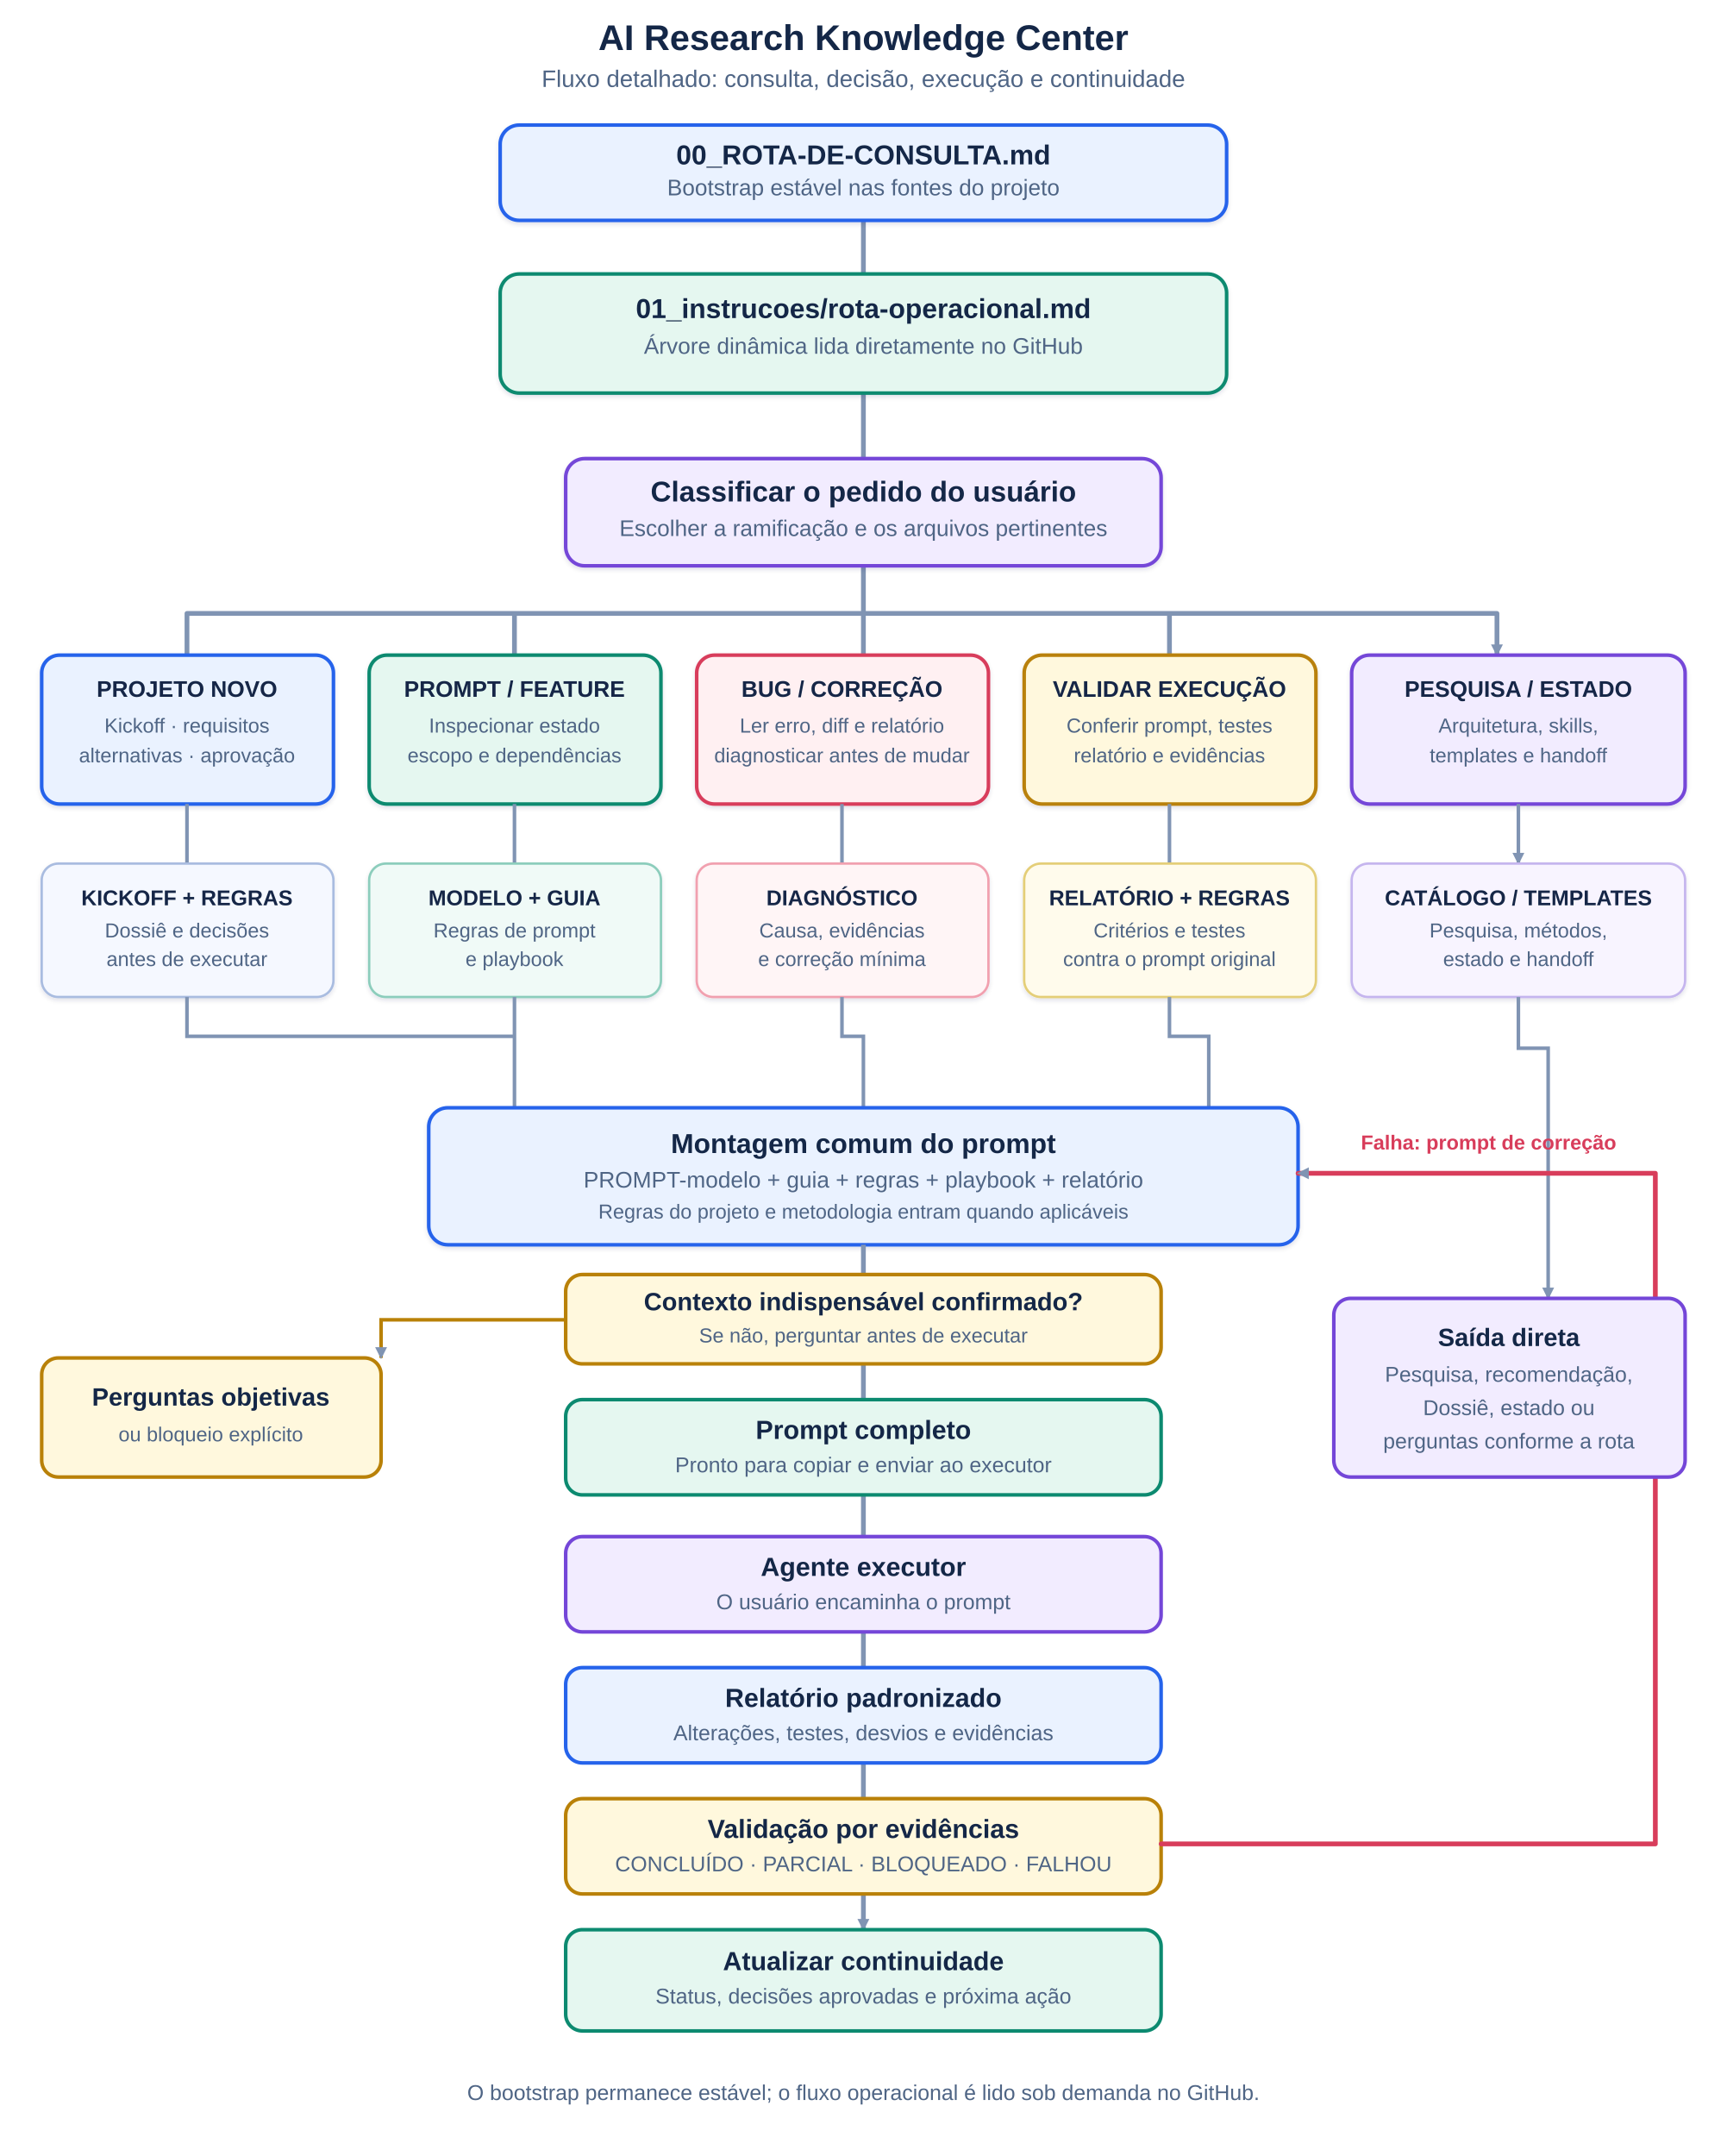
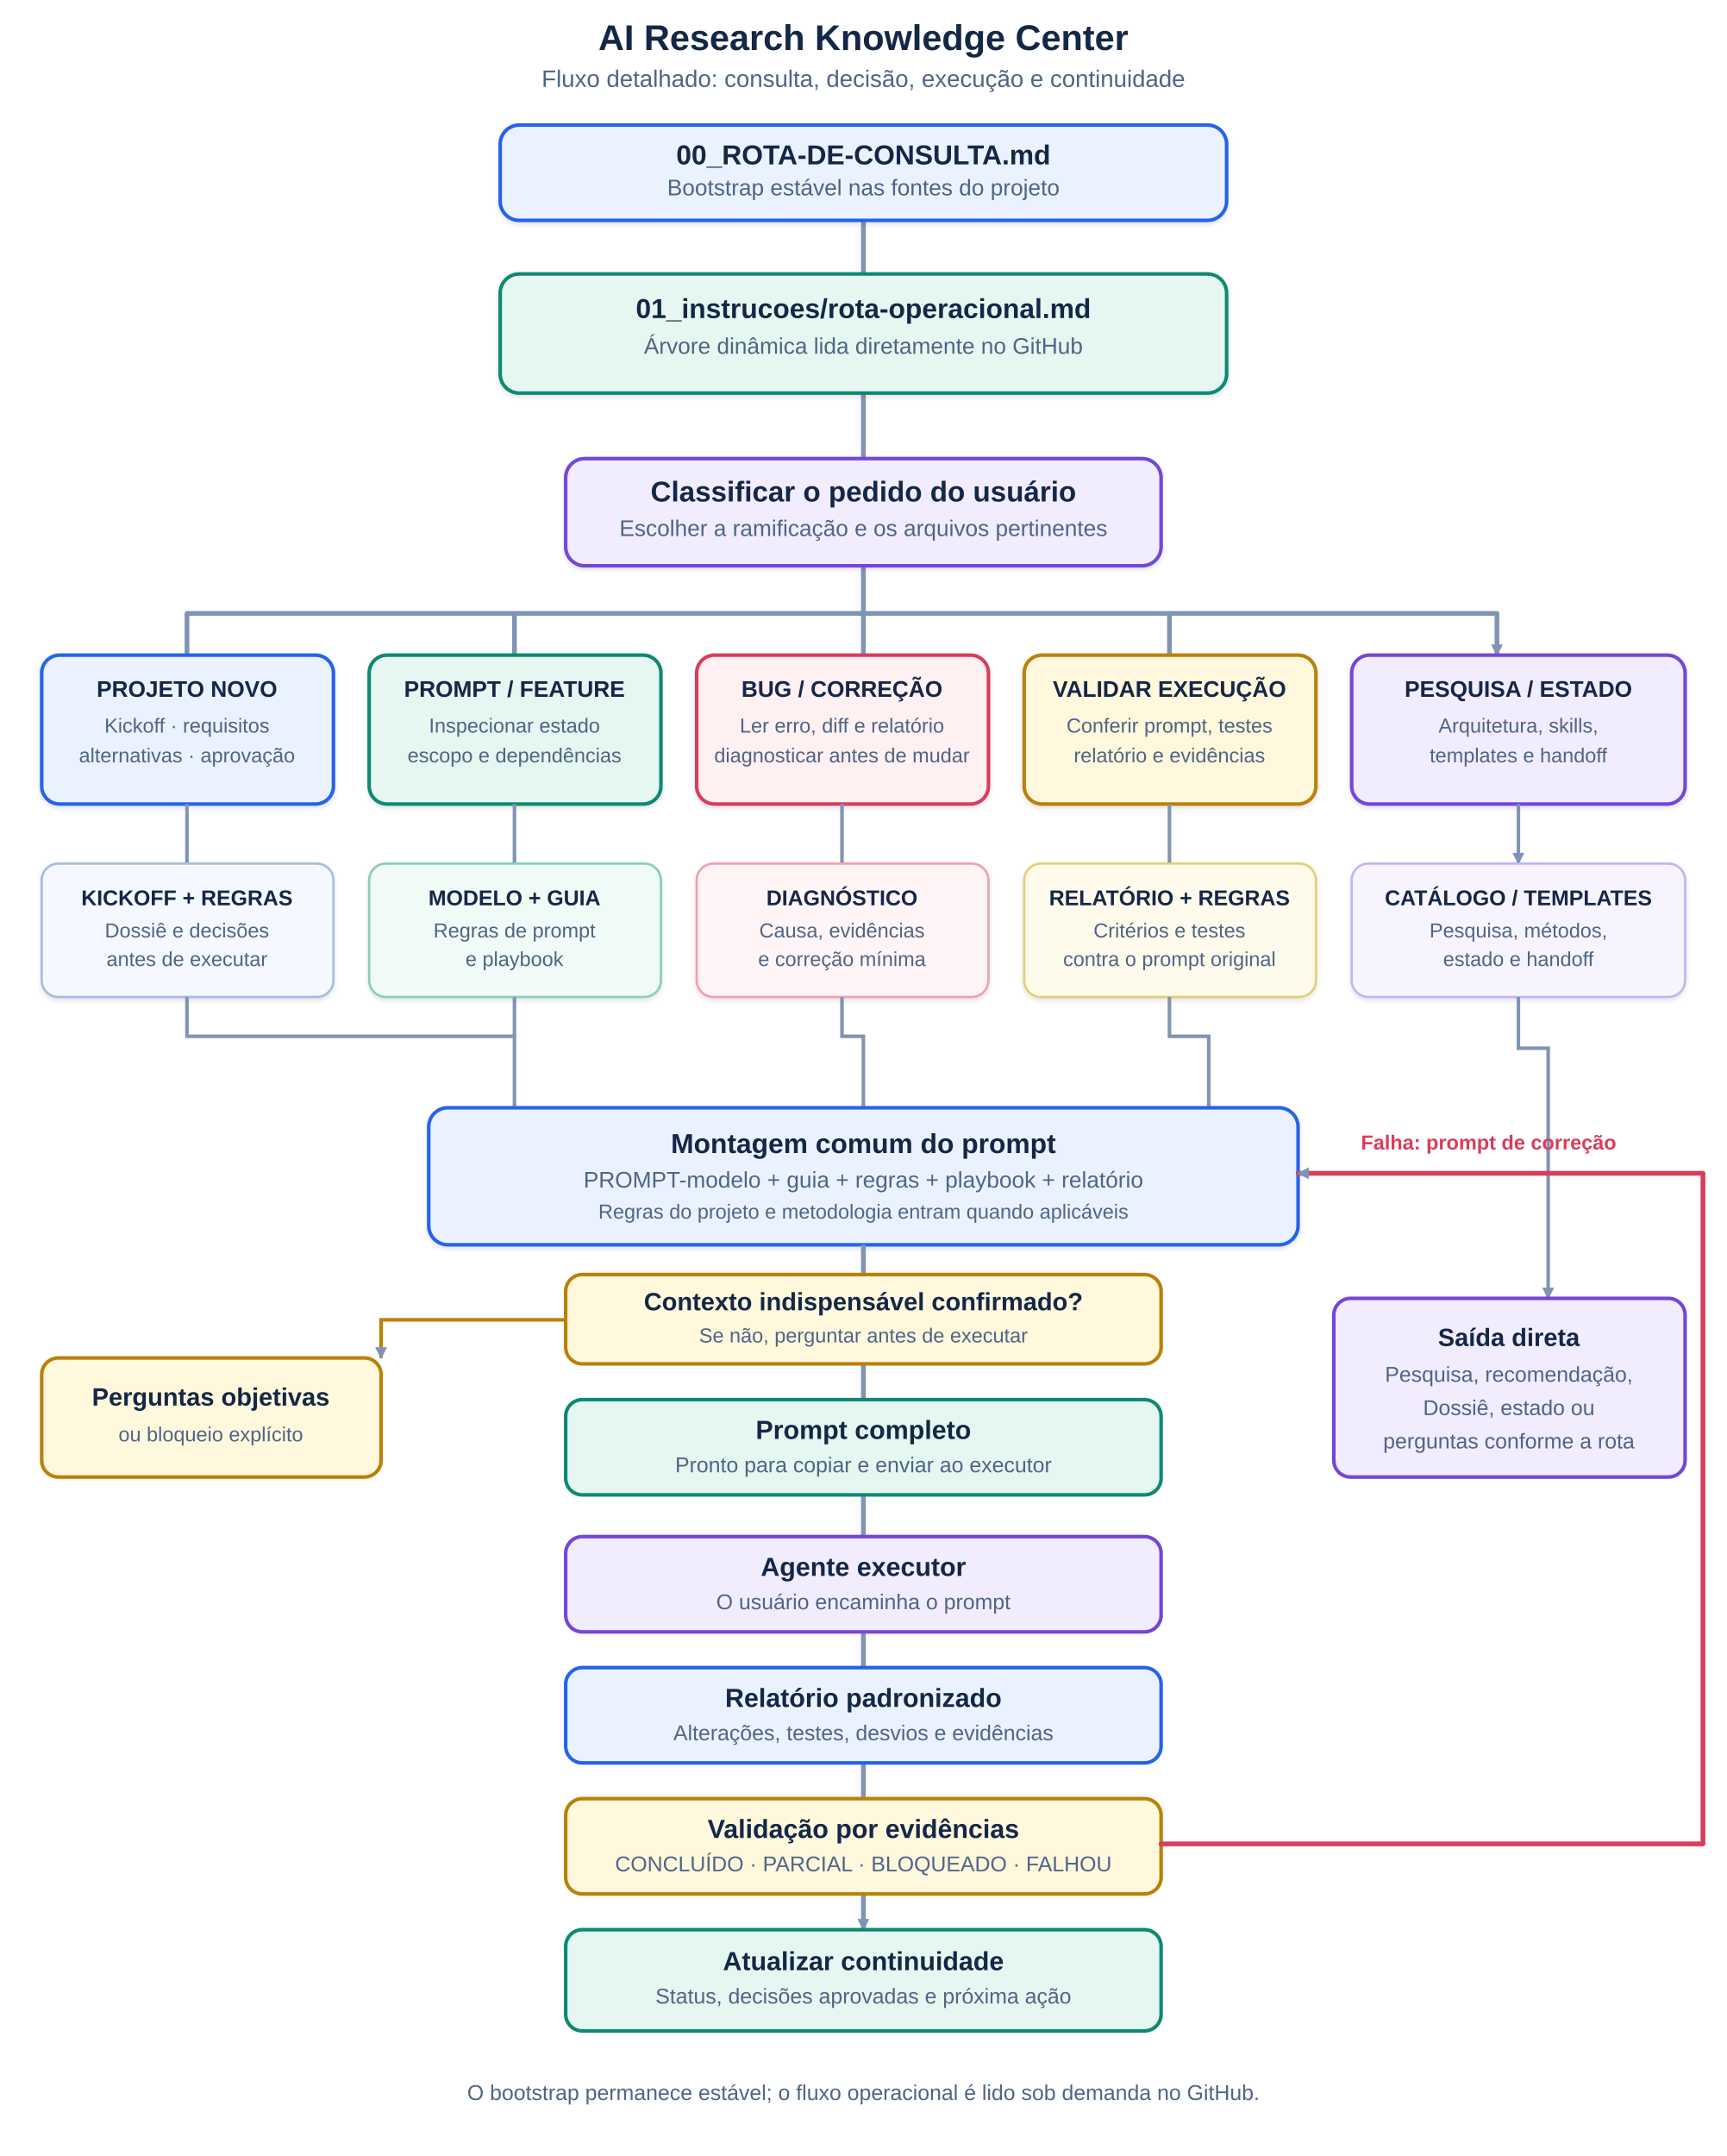
<svg xmlns="http://www.w3.org/2000/svg" width="1450" height="1810" viewBox="0 0 1450 1810">
  <defs>
    <marker id="arrow" markerWidth="12" markerHeight="12" refX="10" refY="6" orient="auto" markerUnits="userSpaceOnUse">
      <path d="M1,1 L11,6 L1,11 Z" fill="#8094B3" />
    </marker>
    <filter id="shadow" x="-15%" y="-15%" width="130%" height="140%">
      <feDropShadow dx="0" dy="2" stdDeviation="2" flood-color="#142747" flood-opacity=".12" />
    </filter>
  </defs>
  <text x="725" y="42" text-anchor="middle" font-family="Arial,sans-serif" font-size="30" font-weight="700" fill="#142747">AI Research Knowledge Center</text>
  <text x="725" y="73" text-anchor="middle" font-family="Arial,sans-serif" font-size="20" fill="#4F6585">Fluxo detalhado: consulta, decisão, execução e continuidade</text>
  <path d="M725 185 V230 M725 330 V385 M725 475 V515 H157 V550 M725 515 H432 V550 M725 515 V550 M725 515 H982 V550 M725 515 H1257 V550" fill="none" stroke="#8094B3" stroke-width="4" stroke-linecap="round" stroke-linejoin="round" marker-end="url(#arrow)" />
  <rect x="420" y="105" width="610" height="80" rx="16" fill="#EAF2FF" stroke="#2563EB" stroke-width="3" filter="url(#shadow)" />
  <text x="725" y="138" text-anchor="middle" font-family="Arial,sans-serif" font-size="23" font-weight="700" fill="#142747">00_ROTA-DE-CONSULTA.md</text>
  <text x="725" y="164" text-anchor="middle" font-family="Arial,sans-serif" font-size="19" fill="#4F6585">Bootstrap estável nas fontes do projeto</text>
  <rect x="420" y="230" width="610" height="100" rx="16" fill="#E5F7F0" stroke="#0C8A70" stroke-width="3" filter="url(#shadow)" />
  <text x="725" y="267" text-anchor="middle" font-family="Arial,sans-serif" font-size="23" font-weight="700" fill="#142747">01_instrucoes/rota-operacional.md</text>
  <text x="725" y="297" text-anchor="middle" font-family="Arial,sans-serif" font-size="19" fill="#4F6585">Árvore dinâmica lida diretamente no GitHub</text>
  <rect x="475" y="385" width="500" height="90" rx="16" fill="#F2ECFF" stroke="#7446D8" stroke-width="3" filter="url(#shadow)" />
  <text x="725" y="421" text-anchor="middle" font-family="Arial,sans-serif" font-size="24" font-weight="700" fill="#142747">Classificar o pedido do usuário</text>
  <text x="725" y="450" text-anchor="middle" font-family="Arial,sans-serif" font-size="19" fill="#4F6585">Escolher a ramificação e os arquivos pertinentes</text>
  <g filter="url(#shadow)" font-family="Arial,sans-serif" text-anchor="middle">
    <rect x="35" y="550" width="245" height="125" rx="15" fill="#EAF2FF" stroke="#2563EB" stroke-width="3" />
    <text x="157" y="585" font-size="19" font-weight="700" fill="#142747">PROJETO NOVO</text>
    <text x="157" y="615" font-size="17" fill="#4F6585">Kickoff · requisitos</text>
    <text x="157" y="640" font-size="17" fill="#4F6585">alternativas · aprovação</text>
    <rect x="310" y="550" width="245" height="125" rx="15" fill="#E5F7F0" stroke="#0C8A70" stroke-width="3" />
    <text x="432" y="585" font-size="19" font-weight="700" fill="#142747">PROMPT / FEATURE</text>
    <text x="432" y="615" font-size="17" fill="#4F6585">Inspecionar estado</text>
    <text x="432" y="640" font-size="17" fill="#4F6585">escopo e dependências</text>
    <rect x="585" y="550" width="245" height="125" rx="15" fill="#FFF0F2" stroke="#D83D5B" stroke-width="3" />
    <text x="707" y="585" font-size="19" font-weight="700" fill="#142747">BUG / CORREÇÃO</text>
    <text x="707" y="615" font-size="17" fill="#4F6585">Ler erro, diff e relatório</text>
    <text x="707" y="640" font-size="17" fill="#4F6585">diagnosticar antes de mudar</text>
    <rect x="860" y="550" width="245" height="125" rx="15" fill="#FFF8DD" stroke="#B98108" stroke-width="3" />
    <text x="982" y="585" font-size="19" font-weight="700" fill="#142747">VALIDAR EXECUÇÃO</text>
    <text x="982" y="615" font-size="17" fill="#4F6585">Conferir prompt, testes</text>
    <text x="982" y="640" font-size="17" fill="#4F6585">relatório e evidências</text>
    <rect x="1135" y="550" width="280" height="125" rx="15" fill="#F2ECFF" stroke="#7446D8" stroke-width="3" />
    <text x="1275" y="585" font-size="19" font-weight="700" fill="#142747">PESQUISA / ESTADO</text>
    <text x="1275" y="615" font-size="17" fill="#4F6585">Arquitetura, skills,</text>
    <text x="1275" y="640" font-size="17" fill="#4F6585">templates e handoff</text>
  </g>
  <path d="M157 675 V725 M432 675 V725 M707 675 V725 M982 675 V725 M1275 675 V725" fill="none" stroke="#8094B3" stroke-width="3" marker-end="url(#arrow)" />
  <g filter="url(#shadow)" font-family="Arial,sans-serif" text-anchor="middle">
    <rect x="35" y="725" width="245" height="112" rx="14" fill="#F5F8FF" stroke="#A9BCE0" stroke-width="2" />
    <text x="157" y="760" font-size="18" font-weight="700" fill="#142747">KICKOFF + REGRAS</text>
    <text x="157" y="787" font-size="17" fill="#4F6585">Dossiê e decisões</text>
    <text x="157" y="811" font-size="17" fill="#4F6585">antes de executar</text>
    <rect x="310" y="725" width="245" height="112" rx="14" fill="#F0FAF7" stroke="#8CCDBC" stroke-width="2" />
    <text x="432" y="760" font-size="18" font-weight="700" fill="#142747">MODELO + GUIA</text>
    <text x="432" y="787" font-size="17" fill="#4F6585">Regras de prompt</text>
    <text x="432" y="811" font-size="17" fill="#4F6585">e playbook</text>
    <rect x="585" y="725" width="245" height="112" rx="14" fill="#FFF5F6" stroke="#F1A0AF" stroke-width="2" />
    <text x="707" y="760" font-size="18" font-weight="700" fill="#142747">DIAGNÓSTICO</text>
    <text x="707" y="787" font-size="17" fill="#4F6585">Causa, evidências</text>
    <text x="707" y="811" font-size="17" fill="#4F6585">e correção mínima</text>
    <rect x="860" y="725" width="245" height="112" rx="14" fill="#FFFBEC" stroke="#E4CE78" stroke-width="2" />
    <text x="982" y="760" font-size="18" font-weight="700" fill="#142747">RELATÓRIO + REGRAS</text>
    <text x="982" y="787" font-size="17" fill="#4F6585">Critérios e testes</text>
    <text x="982" y="811" font-size="17" fill="#4F6585">contra o prompt original</text>
    <rect x="1135" y="725" width="280" height="112" rx="14" fill="#F8F4FF" stroke="#C5B5EE" stroke-width="2" />
    <text x="1275" y="760" font-size="18" font-weight="700" fill="#142747">CATÁLOGO / TEMPLATES</text>
    <text x="1275" y="787" font-size="17" fill="#4F6585">Pesquisa, métodos,</text>
    <text x="1275" y="811" font-size="17" fill="#4F6585">estado e handoff</text>
  </g>
  <path d="M157 837 V870 H432 V930 M432 837 V930 M707 837 V870 H725 V930 M982 837 V870 H1015 V930 M1275 837 V880 H1300 V1090" fill="none" stroke="#8094B3" stroke-width="3" marker-end="url(#arrow)" />
  <rect x="360" y="930" width="730" height="115" rx="16" fill="#EAF2FF" stroke="#2563EB" stroke-width="3" filter="url(#shadow)" />
  <text x="725" y="968" text-anchor="middle" font-family="Arial,sans-serif" font-size="23" font-weight="700" fill="#142747">Montagem comum do prompt</text>
  <text x="725" y="997" text-anchor="middle" font-family="Arial,sans-serif" font-size="19" fill="#4F6585">PROMPT-modelo + guia + regras + playbook + relatório</text>
  <text x="725" y="1023" text-anchor="middle" font-family="Arial,sans-serif" font-size="17" fill="#4F6585">Regras do projeto e metodologia entram quando aplicáveis</text>
  <path d="M725 1045 V1070 M725 1145 V1175 M725 1255 V1290 M725 1370 V1400 M725 1480 V1510 M725 1590 V1620" fill="none" stroke="#8094B3" stroke-width="4" marker-end="url(#arrow)" />
  <rect x="475" y="1070" width="500" height="75" rx="14" fill="#FFF8DD" stroke="#B98108" stroke-width="3" />
  <text x="725" y="1100" text-anchor="middle" font-family="Arial,sans-serif" font-size="21" font-weight="700" fill="#142747">Contexto indispensável confirmado?</text>
  <text x="725" y="1127" text-anchor="middle" font-family="Arial,sans-serif" font-size="17" fill="#4F6585">Se não, perguntar antes de executar</text>
  <path d="M475 1108 H320 V1140" fill="none" stroke="#B98108" stroke-width="3" marker-end="url(#arrow)" />
  <rect x="35" y="1140" width="285" height="100" rx="14" fill="#FFF8DD" stroke="#B98108" stroke-width="3" />
  <text x="177" y="1180" text-anchor="middle" font-family="Arial,sans-serif" font-size="21" font-weight="700" fill="#142747">Perguntas objetivas</text>
  <text x="177" y="1210" text-anchor="middle" font-family="Arial,sans-serif" font-size="17" fill="#4F6585">ou bloqueio explícito</text>
  <rect x="475" y="1175" width="500" height="80" rx="14" fill="#E5F7F0" stroke="#0C8A70" stroke-width="3" />
  <text x="725" y="1208" text-anchor="middle" font-family="Arial,sans-serif" font-size="22" font-weight="700" fill="#142747">Prompt completo</text>
  <text x="725" y="1236" text-anchor="middle" font-family="Arial,sans-serif" font-size="18" fill="#4F6585">Pronto para copiar e enviar ao executor</text>
  <rect x="475" y="1290" width="500" height="80" rx="14" fill="#F2ECFF" stroke="#7446D8" stroke-width="3" />
  <text x="725" y="1323" text-anchor="middle" font-family="Arial,sans-serif" font-size="22" font-weight="700" fill="#142747">Agente executor</text>
  <text x="725" y="1351" text-anchor="middle" font-family="Arial,sans-serif" font-size="18" fill="#4F6585">O usuário encaminha o prompt</text>
  <rect x="475" y="1400" width="500" height="80" rx="14" fill="#EAF2FF" stroke="#2563EB" stroke-width="3" />
  <text x="725" y="1433" text-anchor="middle" font-family="Arial,sans-serif" font-size="22" font-weight="700" fill="#142747">Relatório padronizado</text>
  <text x="725" y="1461" text-anchor="middle" font-family="Arial,sans-serif" font-size="18" fill="#4F6585">Alterações, testes, desvios e evidências</text>
  <rect x="475" y="1510" width="500" height="80" rx="14" fill="#FFF8DD" stroke="#B98108" stroke-width="3" />
  <text x="725" y="1543" text-anchor="middle" font-family="Arial,sans-serif" font-size="22" font-weight="700" fill="#142747">Validação por evidências</text>
  <text x="725" y="1571" text-anchor="middle" font-family="Arial,sans-serif" font-size="18" fill="#4F6585">CONCLUÍDO · PARCIAL · BLOQUEADO · FALHOU</text>
  <rect x="475" y="1620" width="500" height="85" rx="14" fill="#E5F7F0" stroke="#0C8A70" stroke-width="3" />
  <text x="725" y="1654" text-anchor="middle" font-family="Arial,sans-serif" font-size="22" font-weight="700" fill="#142747">Atualizar continuidade</text>
  <text x="725" y="1682" text-anchor="middle" font-family="Arial,sans-serif" font-size="18" fill="#4F6585">Status, decisões aprovadas e próxima ação</text>
-   <path d="M975 1548 H1390 V985 H1090" fill="none" stroke="#D83D5B" stroke-width="4" stroke-linecap="round" stroke-linejoin="round" marker-end="url(#arrow)" />
+   <path d="M975 1548 H1430 V985 H1090" fill="none" stroke="#D83D5B" stroke-width="4" stroke-linecap="round" stroke-linejoin="round" marker-end="url(#arrow)" />
  <text x="1250" y="965" text-anchor="middle" font-family="Arial,sans-serif" font-size="17" font-weight="700" fill="#D83D5B">Falha: prompt de correção</text>
  <rect x="1120" y="1090" width="295" height="150" rx="14" fill="#F2ECFF" stroke="#7446D8" stroke-width="3" />
  <text x="1267" y="1130" text-anchor="middle" font-family="Arial,sans-serif" font-size="21" font-weight="700" fill="#142747">Saída direta</text>
  <text x="1267" y="1160" text-anchor="middle" font-family="Arial,sans-serif" font-size="18" fill="#4F6585">Pesquisa, recomendação,</text>
  <text x="1267" y="1188" text-anchor="middle" font-family="Arial,sans-serif" font-size="18" fill="#4F6585">Dossiê, estado ou</text>
  <text x="1267" y="1216" text-anchor="middle" font-family="Arial,sans-serif" font-size="18" fill="#4F6585">perguntas conforme a rota</text>
  <text x="725" y="1763" text-anchor="middle" font-family="Arial,sans-serif" font-size="18" fill="#4F6585">O bootstrap permanece estável; o fluxo operacional é lido sob demanda no GitHub.</text>
</svg>
